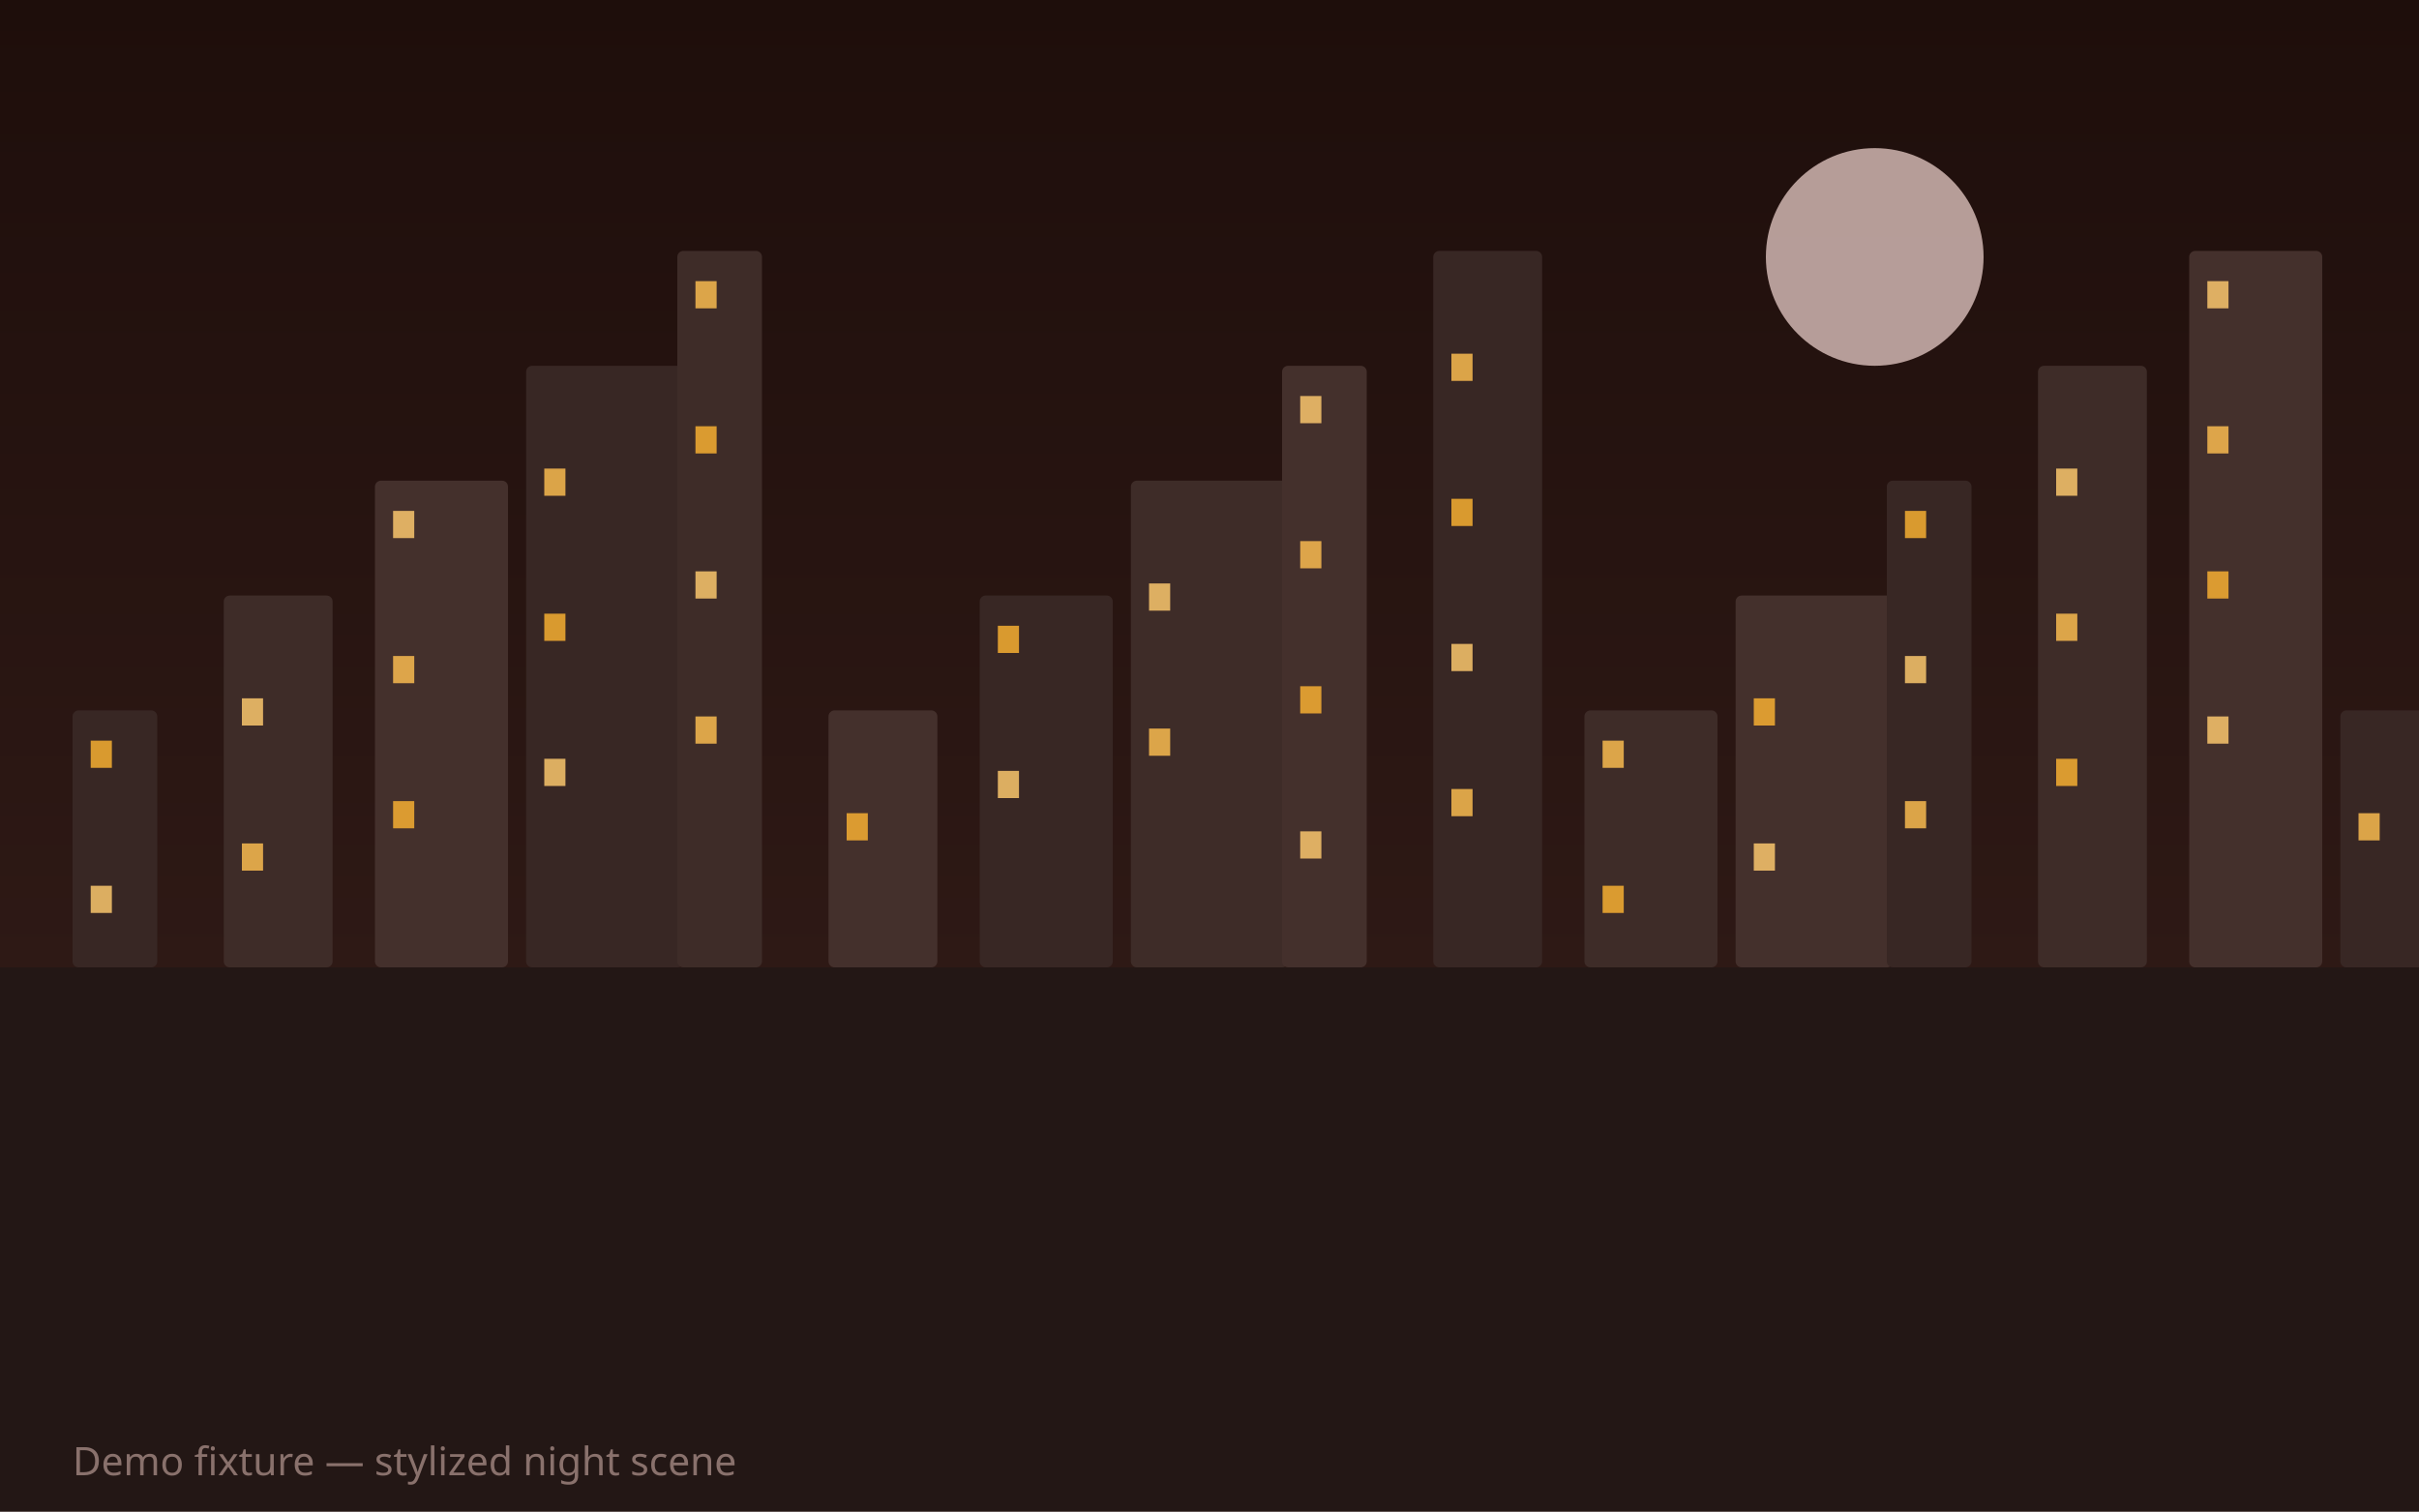
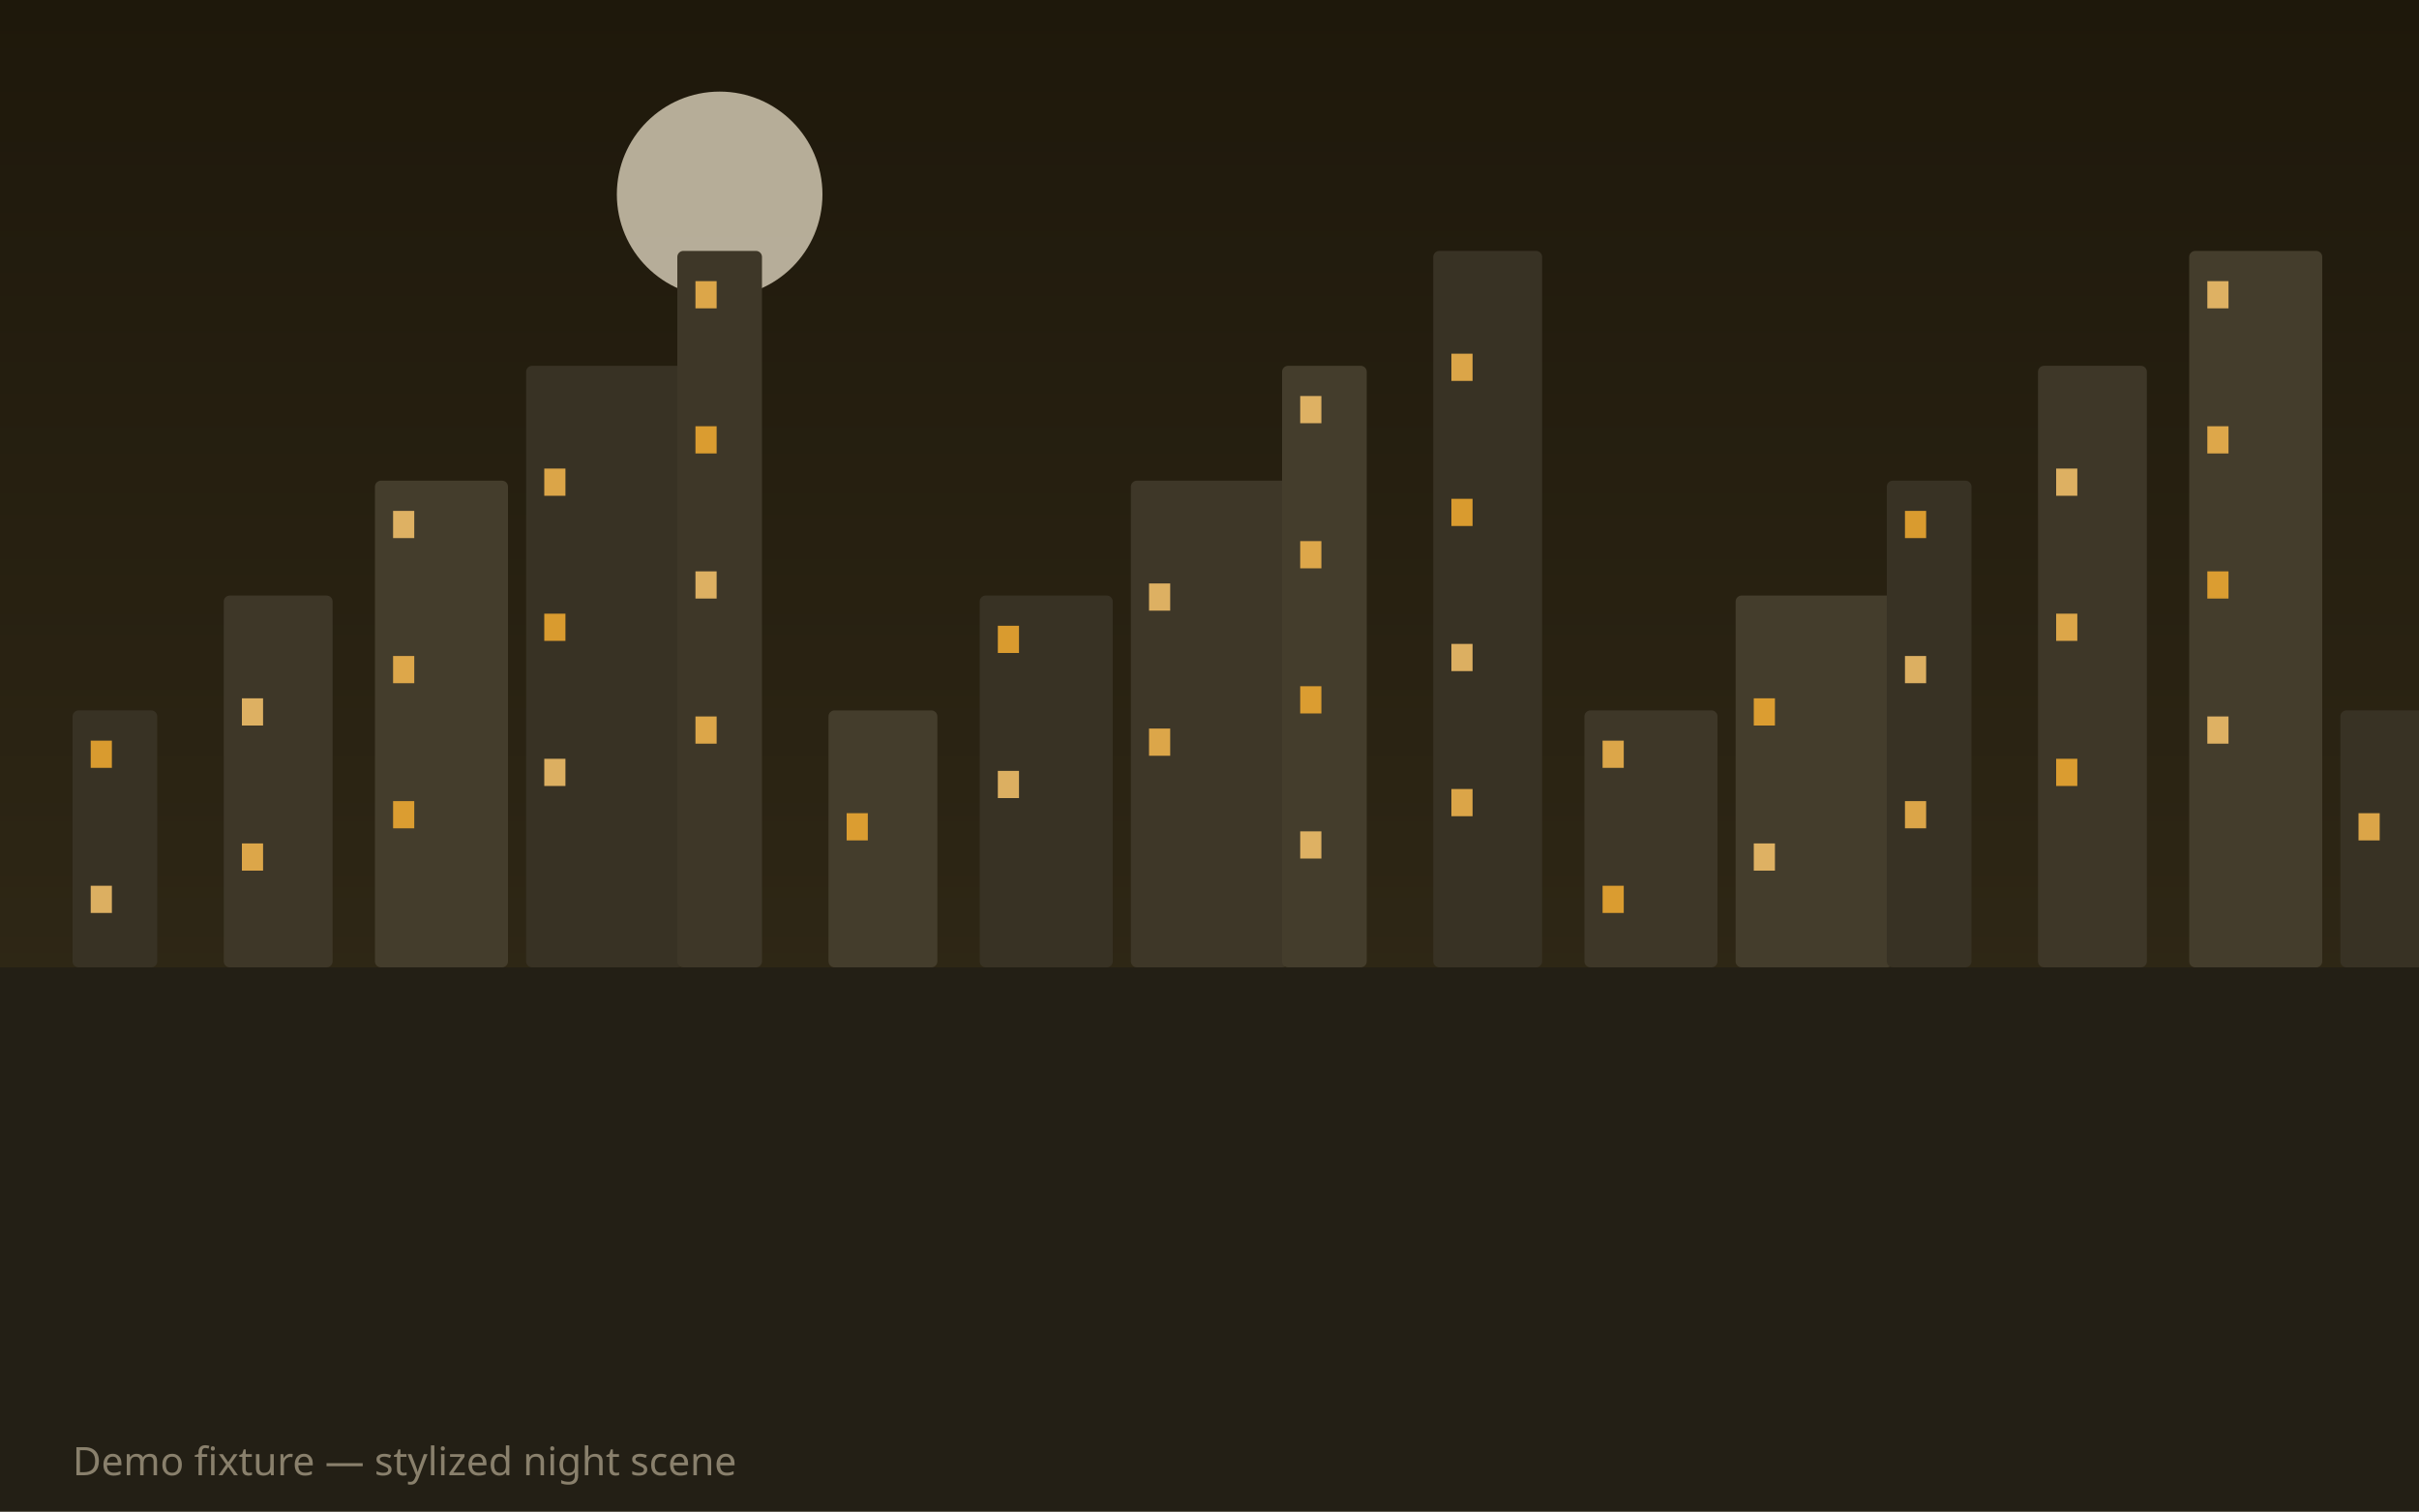
<svg xmlns="http://www.w3.org/2000/svg" width="800" height="500" viewBox="0 0 800 500" role="img" aria-label="Demo night scene">
  <defs>
    <linearGradient id="sky-aad-11" x1="0" y1="0" x2="0" y2="1">
-       <stop offset="0%" stop-color="hsl(10, 45%, 8%)" />
-       <stop offset="100%" stop-color="hsl(10, 35%, 16%)" />
+       <stop offset="0%" stop-color="hsl(42, 45%, 8%)" />
+       <stop offset="100%" stop-color="hsl(42, 35%, 16%)" />
    </linearGradient>
  </defs>
  <rect width="800" height="500" fill="url(#sky-aad-11)" />
-   <circle cx="620" cy="85" r="36" fill="hsl(10, 28%, 78%)" opacity="0.82" />
-   <rect y="360" width="800" height="55" fill="hsl(10, 35%, 14%)" opacity="0.9" />
-   <ellipse cx="80" cy="387.5" rx="40" ry="6" fill="hsl(10, 25%, 22%)" opacity="0.35" />
-   <ellipse cx="175" cy="387.5" rx="40" ry="6" fill="hsl(10, 25%, 22%)" opacity="0.35" />
-   <ellipse cx="270" cy="387.5" rx="40" ry="6" fill="hsl(10, 25%, 22%)" opacity="0.35" />
-   <ellipse cx="365" cy="387.5" rx="40" ry="6" fill="hsl(10, 25%, 22%)" opacity="0.35" />
-   <ellipse cx="460" cy="387.5" rx="40" ry="6" fill="hsl(10, 25%, 22%)" opacity="0.35" />
-   <ellipse cx="555" cy="387.5" rx="40" ry="6" fill="hsl(10, 25%, 22%)" opacity="0.35" />
-   <ellipse cx="650" cy="387.5" rx="40" ry="6" fill="hsl(10, 25%, 22%)" opacity="0.35" />
-   <ellipse cx="745" cy="387.5" rx="40" ry="6" fill="hsl(10, 25%, 22%)" opacity="0.35" />
-   <rect y="320" width="800" height="180" fill="hsl(10, 25%, 11%)" />
-   <rect x="24" y="235" width="28" height="85" fill="hsl(10, 22%, 18%)" rx="2" />
+   <circle cx="238.0" cy="64.3" r="34" fill="hsl(42, 28%, 78%)" opacity="0.82" />
+   <rect y="360" width="800" height="55" fill="hsl(42, 35%, 14%)" opacity="0.9" />
+   <ellipse cx="80" cy="387.5" rx="40" ry="6" fill="hsl(42, 25%, 22%)" opacity="0.35" />
+   <ellipse cx="175" cy="387.5" rx="40" ry="6" fill="hsl(42, 25%, 22%)" opacity="0.35" />
+   <ellipse cx="270" cy="387.5" rx="40" ry="6" fill="hsl(42, 25%, 22%)" opacity="0.35" />
+   <ellipse cx="365" cy="387.5" rx="40" ry="6" fill="hsl(42, 25%, 22%)" opacity="0.35" />
+   <ellipse cx="460" cy="387.5" rx="40" ry="6" fill="hsl(42, 25%, 22%)" opacity="0.35" />
+   <ellipse cx="555" cy="387.5" rx="40" ry="6" fill="hsl(42, 25%, 22%)" opacity="0.35" />
+   <ellipse cx="650" cy="387.5" rx="40" ry="6" fill="hsl(42, 25%, 22%)" opacity="0.35" />
+   <ellipse cx="745" cy="387.5" rx="40" ry="6" fill="hsl(42, 25%, 22%)" opacity="0.35" />
+   <rect y="320" width="800" height="180" fill="hsl(42, 25%, 11%)" />
+   <rect x="24" y="235" width="28" height="85" fill="hsl(42, 22%, 18%)" rx="2" />
  <rect x="30" y="245" width="7" height="9" fill="hsl(38, 92%, 58%)" opacity="0.85" />
  <rect x="30" y="293" width="7" height="9" fill="hsl(38, 92%, 70%)" opacity="0.85" />
-   <rect x="74" y="197" width="36" height="123" fill="hsl(10, 22%, 20%)" rx="2" />
+   <rect x="74" y="197" width="36" height="123" fill="hsl(42, 22%, 20%)" rx="2" />
  <rect x="80" y="231" width="7" height="9" fill="hsl(38, 92%, 70%)" opacity="0.85" />
  <rect x="80" y="279" width="7" height="9" fill="hsl(38, 92%, 64%)" opacity="0.85" />
-   <rect x="124" y="159" width="44" height="161" fill="hsl(10, 22%, 22%)" rx="2" />
+   <rect x="124" y="159" width="44" height="161" fill="hsl(42, 22%, 22%)" rx="2" />
  <rect x="130" y="169" width="7" height="9" fill="hsl(38, 92%, 70%)" opacity="0.85" />
  <rect x="130" y="217" width="7" height="9" fill="hsl(38, 92%, 64%)" opacity="0.85" />
  <rect x="130" y="265" width="7" height="9" fill="hsl(38, 92%, 58%)" opacity="0.85" />
-   <rect x="174" y="121" width="52" height="199" fill="hsl(10, 22%, 18%)" rx="2" />
+   <rect x="174" y="121" width="52" height="199" fill="hsl(42, 22%, 18%)" rx="2" />
  <rect x="180" y="155" width="7" height="9" fill="hsl(38, 92%, 64%)" opacity="0.85" />
  <rect x="180" y="203" width="7" height="9" fill="hsl(38, 92%, 58%)" opacity="0.85" />
  <rect x="180" y="251" width="7" height="9" fill="hsl(38, 92%, 70%)" opacity="0.85" />
-   <rect x="224" y="83" width="28" height="237" fill="hsl(10, 22%, 20%)" rx="2" />
+   <rect x="224" y="83" width="28" height="237" fill="hsl(42, 22%, 20%)" rx="2" />
  <rect x="230" y="93" width="7" height="9" fill="hsl(38, 92%, 64%)" opacity="0.85" />
  <rect x="230" y="141" width="7" height="9" fill="hsl(38, 92%, 58%)" opacity="0.85" />
  <rect x="230" y="189" width="7" height="9" fill="hsl(38, 92%, 70%)" opacity="0.85" />
  <rect x="230" y="237" width="7" height="9" fill="hsl(38, 92%, 64%)" opacity="0.85" />
-   <rect x="274" y="235" width="36" height="85" fill="hsl(10, 22%, 22%)" rx="2" />
+   <rect x="274" y="235" width="36" height="85" fill="hsl(42, 22%, 22%)" rx="2" />
  <rect x="280" y="269" width="7" height="9" fill="hsl(38, 92%, 58%)" opacity="0.85" />
-   <rect x="324" y="197" width="44" height="123" fill="hsl(10, 22%, 18%)" rx="2" />
+   <rect x="324" y="197" width="44" height="123" fill="hsl(42, 22%, 18%)" rx="2" />
  <rect x="330" y="207" width="7" height="9" fill="hsl(38, 92%, 58%)" opacity="0.85" />
  <rect x="330" y="255" width="7" height="9" fill="hsl(38, 92%, 70%)" opacity="0.85" />
-   <rect x="374" y="159" width="52" height="161" fill="hsl(10, 22%, 20%)" rx="2" />
+   <rect x="374" y="159" width="52" height="161" fill="hsl(42, 22%, 20%)" rx="2" />
  <rect x="380" y="193" width="7" height="9" fill="hsl(38, 92%, 70%)" opacity="0.85" />
  <rect x="380" y="241" width="7" height="9" fill="hsl(38, 92%, 64%)" opacity="0.85" />
-   <rect x="424" y="121" width="28" height="199" fill="hsl(10, 22%, 22%)" rx="2" />
+   <rect x="424" y="121" width="28" height="199" fill="hsl(42, 22%, 22%)" rx="2" />
  <rect x="430" y="131" width="7" height="9" fill="hsl(38, 92%, 70%)" opacity="0.85" />
  <rect x="430" y="179" width="7" height="9" fill="hsl(38, 92%, 64%)" opacity="0.85" />
  <rect x="430" y="227" width="7" height="9" fill="hsl(38, 92%, 58%)" opacity="0.85" />
  <rect x="430" y="275" width="7" height="9" fill="hsl(38, 92%, 70%)" opacity="0.85" />
-   <rect x="474" y="83" width="36" height="237" fill="hsl(10, 22%, 18%)" rx="2" />
+   <rect x="474" y="83" width="36" height="237" fill="hsl(42, 22%, 18%)" rx="2" />
  <rect x="480" y="117" width="7" height="9" fill="hsl(38, 92%, 64%)" opacity="0.85" />
  <rect x="480" y="165" width="7" height="9" fill="hsl(38, 92%, 58%)" opacity="0.85" />
  <rect x="480" y="213" width="7" height="9" fill="hsl(38, 92%, 70%)" opacity="0.85" />
  <rect x="480" y="261" width="7" height="9" fill="hsl(38, 92%, 64%)" opacity="0.85" />
-   <rect x="524" y="235" width="44" height="85" fill="hsl(10, 22%, 20%)" rx="2" />
+   <rect x="524" y="235" width="44" height="85" fill="hsl(42, 22%, 20%)" rx="2" />
  <rect x="530" y="245" width="7" height="9" fill="hsl(38, 92%, 64%)" opacity="0.85" />
  <rect x="530" y="293" width="7" height="9" fill="hsl(38, 92%, 58%)" opacity="0.85" />
-   <rect x="574" y="197" width="52" height="123" fill="hsl(10, 22%, 22%)" rx="2" />
+   <rect x="574" y="197" width="52" height="123" fill="hsl(42, 22%, 22%)" rx="2" />
  <rect x="580" y="231" width="7" height="9" fill="hsl(38, 92%, 58%)" opacity="0.85" />
  <rect x="580" y="279" width="7" height="9" fill="hsl(38, 92%, 70%)" opacity="0.85" />
-   <rect x="624" y="159" width="28" height="161" fill="hsl(10, 22%, 18%)" rx="2" />
+   <rect x="624" y="159" width="28" height="161" fill="hsl(42, 22%, 18%)" rx="2" />
  <rect x="630" y="169" width="7" height="9" fill="hsl(38, 92%, 58%)" opacity="0.85" />
  <rect x="630" y="217" width="7" height="9" fill="hsl(38, 92%, 70%)" opacity="0.85" />
  <rect x="630" y="265" width="7" height="9" fill="hsl(38, 92%, 64%)" opacity="0.85" />
-   <rect x="674" y="121" width="36" height="199" fill="hsl(10, 22%, 20%)" rx="2" />
+   <rect x="674" y="121" width="36" height="199" fill="hsl(42, 22%, 20%)" rx="2" />
  <rect x="680" y="155" width="7" height="9" fill="hsl(38, 92%, 70%)" opacity="0.85" />
  <rect x="680" y="203" width="7" height="9" fill="hsl(38, 92%, 64%)" opacity="0.85" />
  <rect x="680" y="251" width="7" height="9" fill="hsl(38, 92%, 58%)" opacity="0.85" />
-   <rect x="724" y="83" width="44" height="237" fill="hsl(10, 22%, 22%)" rx="2" />
+   <rect x="724" y="83" width="44" height="237" fill="hsl(42, 22%, 22%)" rx="2" />
  <rect x="730" y="93" width="7" height="9" fill="hsl(38, 92%, 70%)" opacity="0.85" />
  <rect x="730" y="141" width="7" height="9" fill="hsl(38, 92%, 64%)" opacity="0.85" />
  <rect x="730" y="189" width="7" height="9" fill="hsl(38, 92%, 58%)" opacity="0.85" />
  <rect x="730" y="237" width="7" height="9" fill="hsl(38, 92%, 70%)" opacity="0.85" />
-   <rect x="774" y="235" width="52" height="85" fill="hsl(10, 22%, 18%)" rx="2" />
+   <rect x="774" y="235" width="52" height="85" fill="hsl(42, 22%, 18%)" rx="2" />
  <rect x="780" y="269" width="7" height="9" fill="hsl(38, 92%, 64%)" opacity="0.85" />
-   <text x="24" y="488" fill="hsl(10, 12%, 48%)" font-family="system-ui,sans-serif" font-size="13">Demo fixture — stylized night scene</text>
+   <text x="24" y="488" fill="hsl(42, 12%, 48%)" font-family="system-ui,sans-serif" font-size="13">Demo fixture — stylized night scene</text>
</svg>
